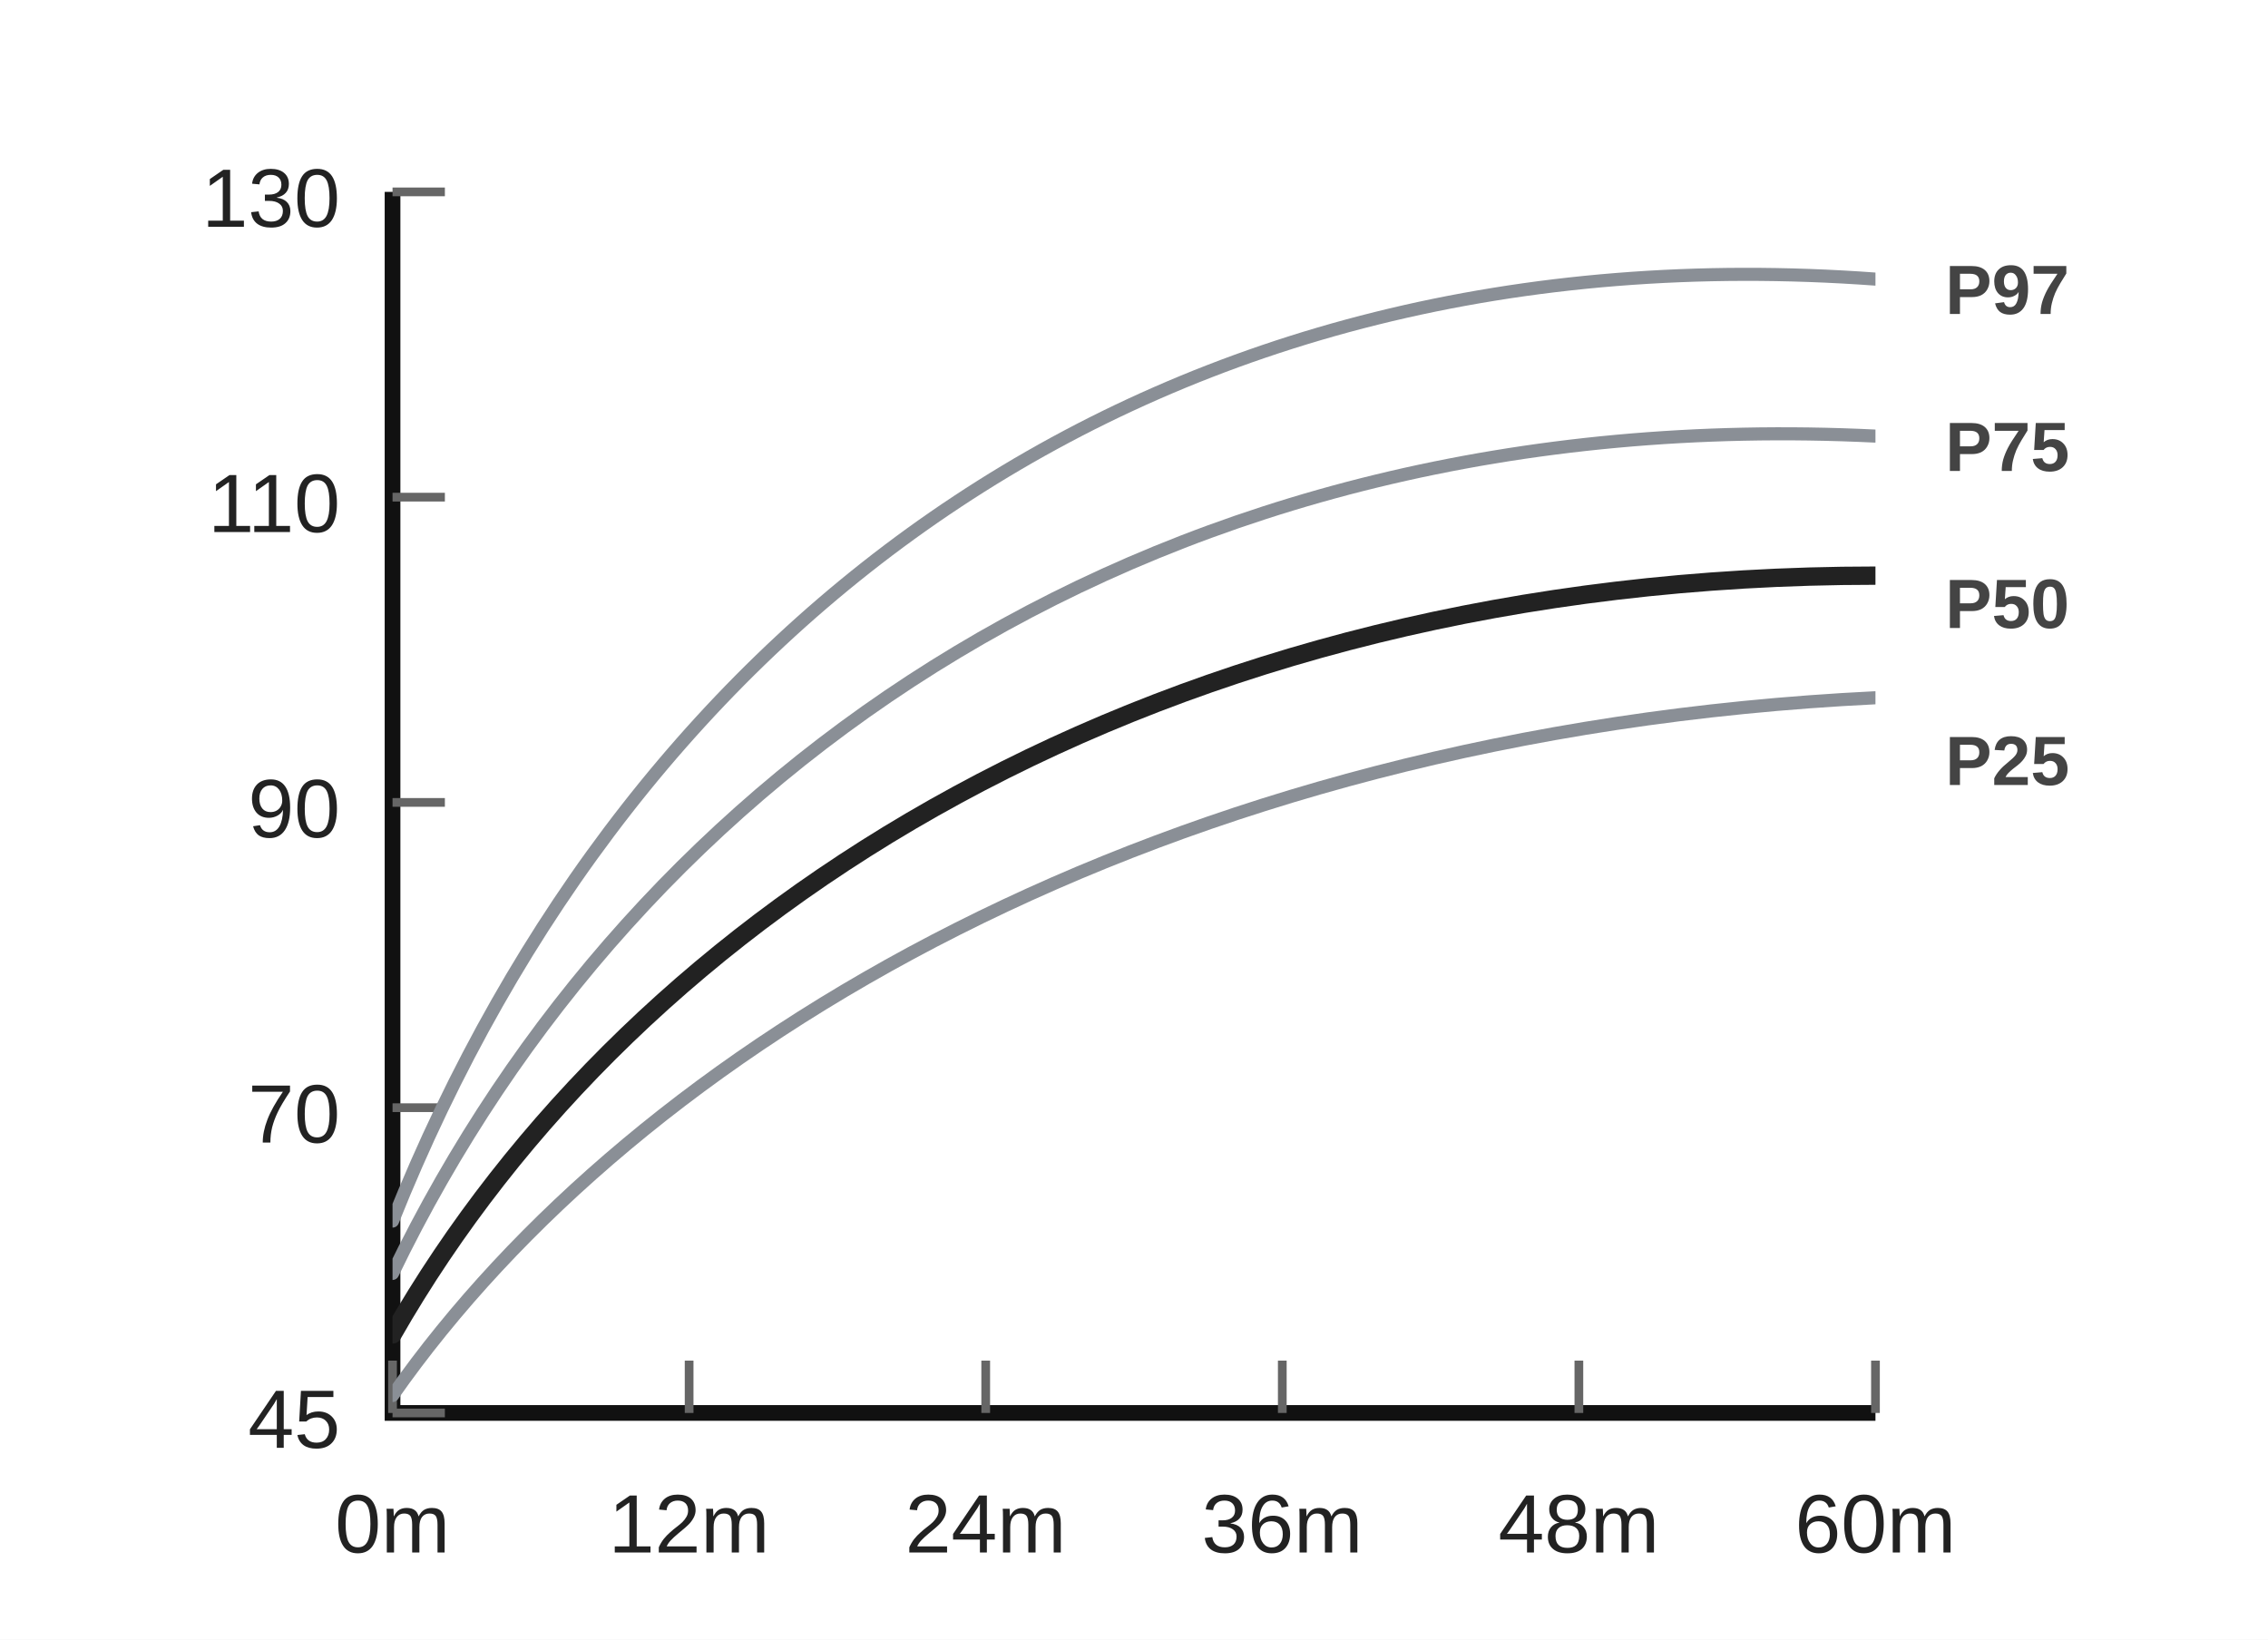
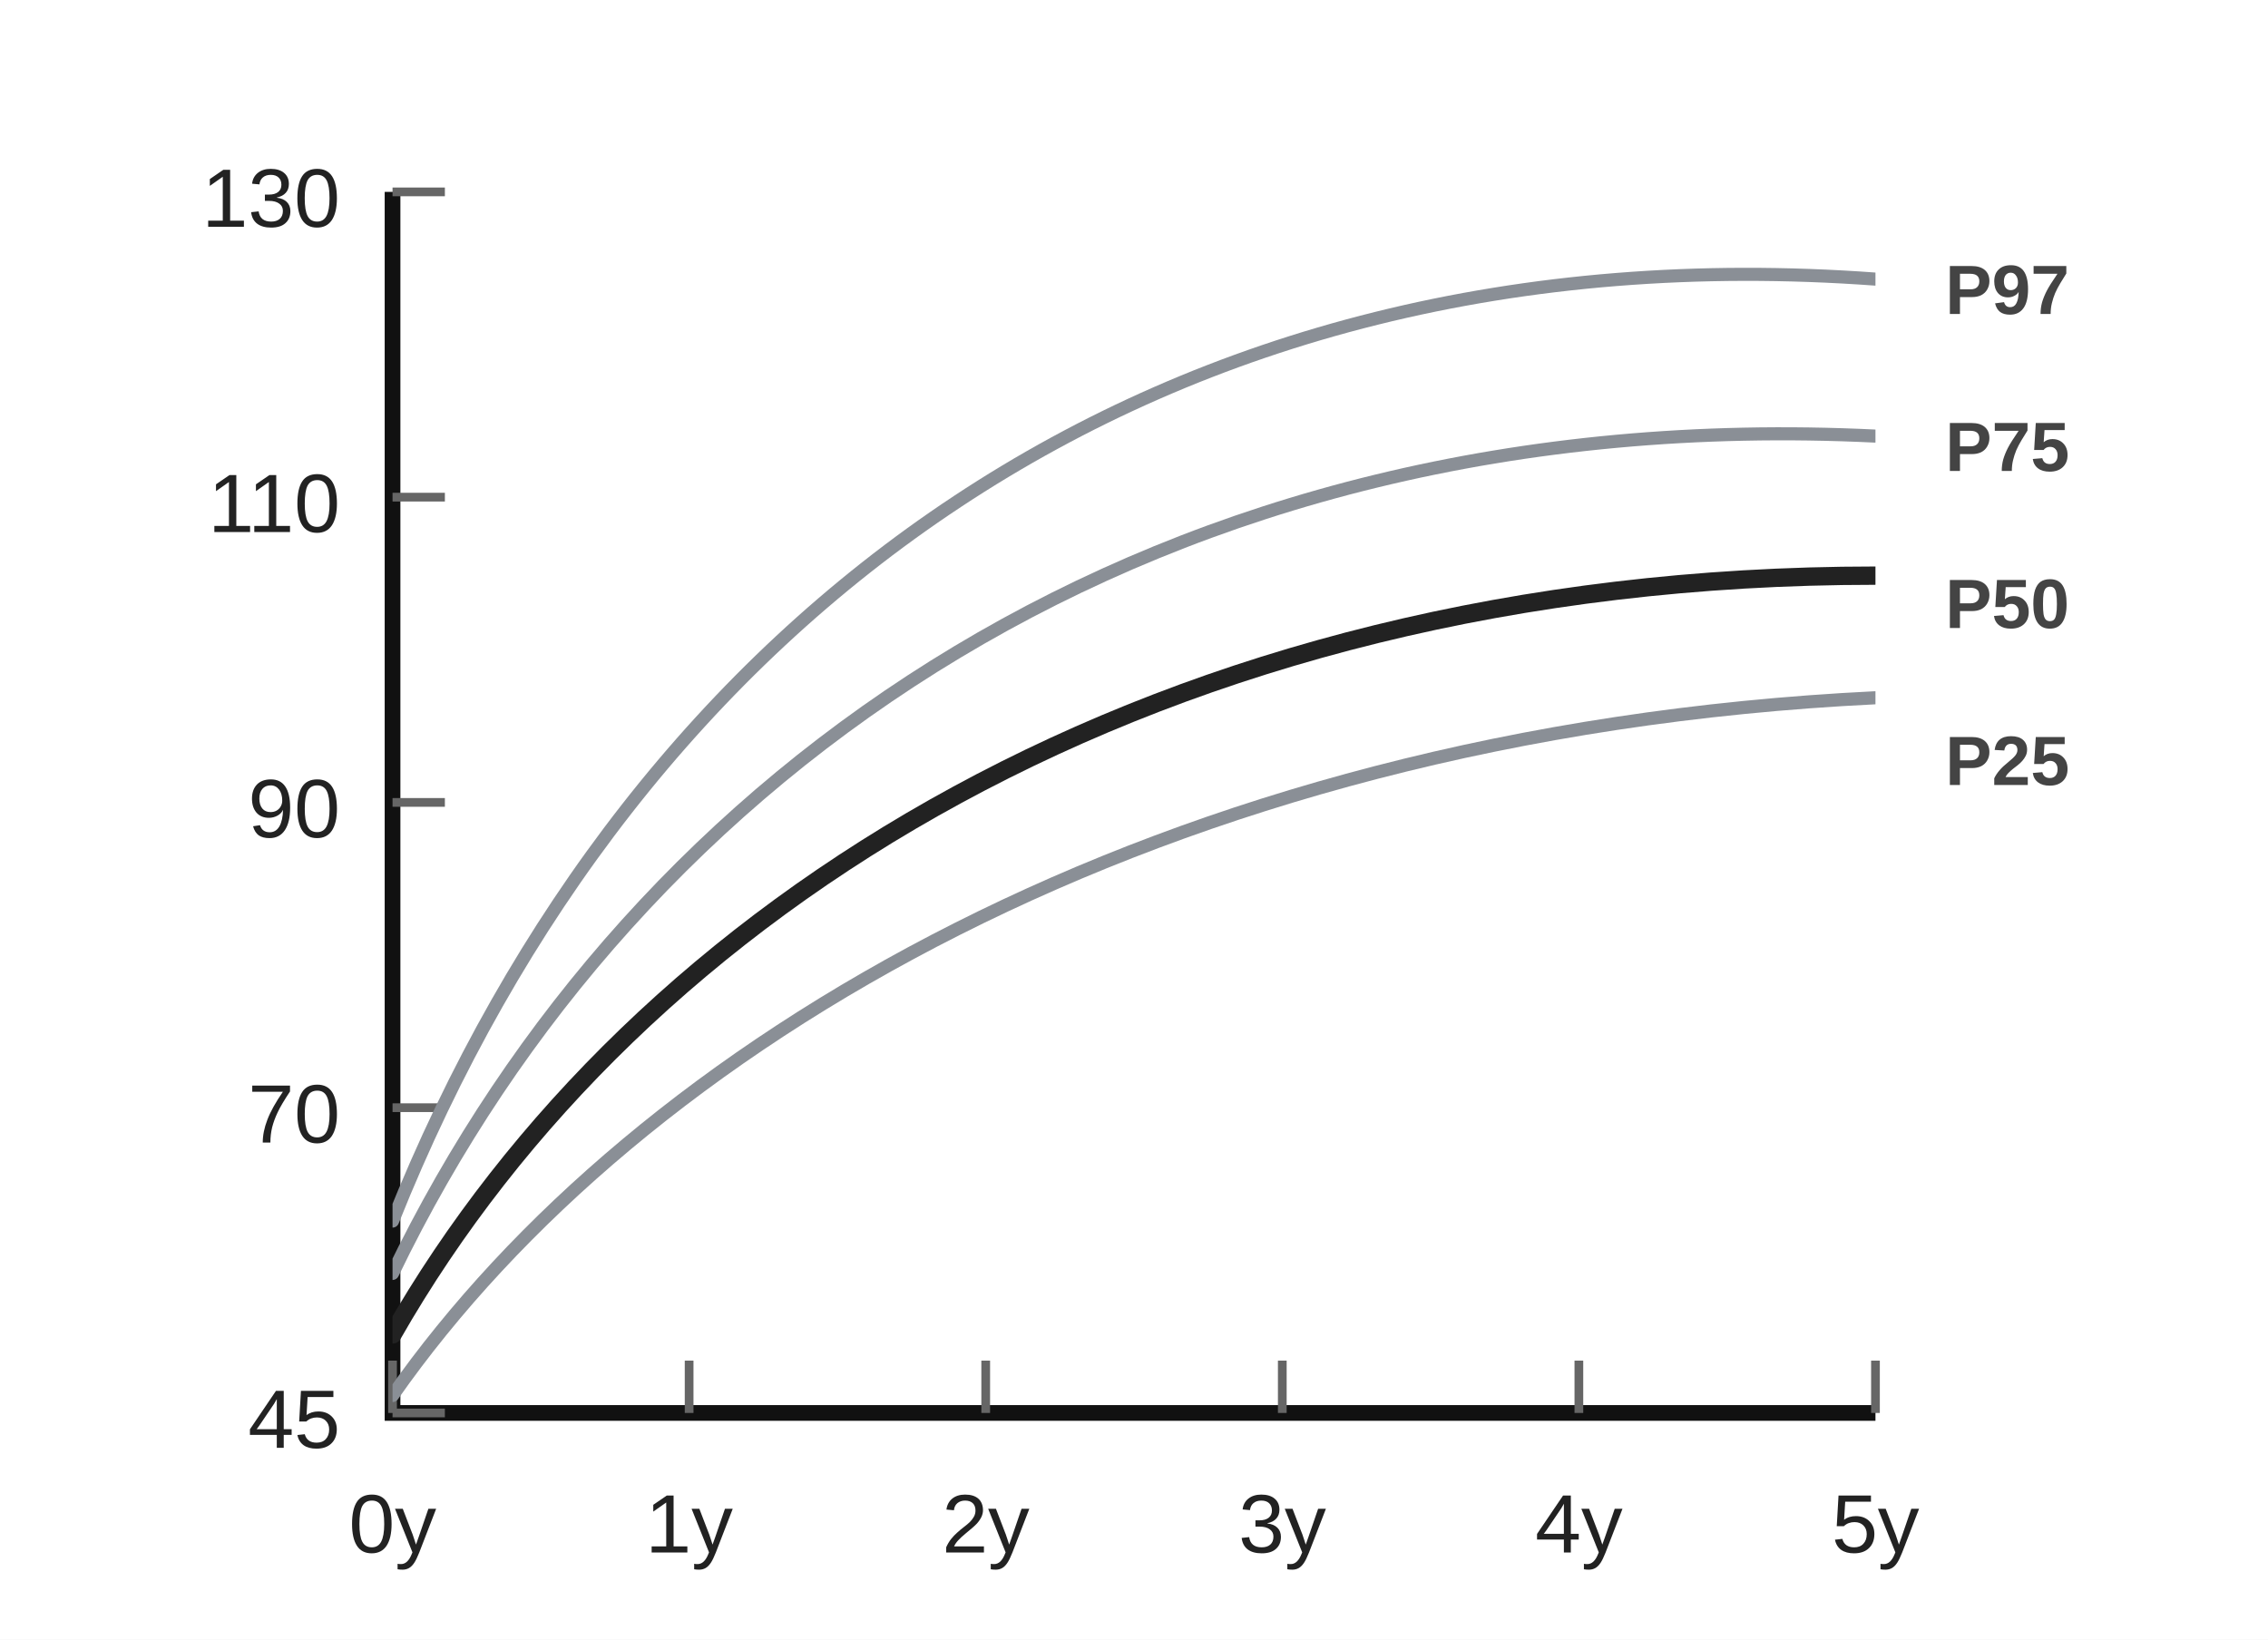
<svg xmlns="http://www.w3.org/2000/svg" viewBox="0 0 260 188" role="img" aria-label="WHO Girls Height 0-5 years">
  <style>
    .axis { stroke: #111; stroke-width: 1.8; fill: none; }
    .tick { stroke: #666; stroke-width: 1; }
    .label { fill: #222; font: 9.5px Arial, sans-serif; text-anchor: middle; }
    .ylabel { fill: #222; font: 9.5px Arial, sans-serif; text-anchor: end; }
    .curve { fill: none; stroke: #8a8f96; stroke-width: 1.5; stroke-linecap: round; }
    .median { fill: none; stroke: #222; stroke-width: 2.1; stroke-linecap: round; }
    .percentile { fill: #444; font: 700 8px Arial, sans-serif; }
  </style>
  <rect x="0" y="0" width="260" height="188" fill="#fff" />
  <defs>
    <clipPath id="clip-girls-height-0-5-minimal-svg-0">
      <rect x="45" y="22" width="170" height="140" />
    </clipPath>
  </defs>
  <path class="axis" d="M45 22 V162 H215" />
  <path class="tick" d="M45 162 V156" />
-   <text class="label" x="45" y="178">0m</text>
+   <text class="label" x="45" y="178">0y</text>
  <path class="tick" d="M79 162 V156" />
-   <text class="label" x="79" y="178">12m</text>
+   <text class="label" x="79" y="178">1y</text>
  <path class="tick" d="M113 162 V156" />
-   <text class="label" x="113" y="178">24m</text>
+   <text class="label" x="113" y="178">2y</text>
  <path class="tick" d="M147 162 V156" />
-   <text class="label" x="147" y="178">36m</text>
+   <text class="label" x="147" y="178">3y</text>
  <path class="tick" d="M181 162 V156" />
-   <text class="label" x="181" y="178">48m</text>
+   <text class="label" x="181" y="178">4y</text>
  <path class="tick" d="M215 162 V156" />
-   <text class="label" x="215" y="178">60m</text>
+   <text class="label" x="215" y="178">5y</text>
  <path class="tick" d="M45 22 H51" />
  <text class="ylabel" x="39" y="26">130</text>
  <path class="tick" d="M45 57 H51" />
  <text class="ylabel" x="39" y="61">110</text>
  <path class="tick" d="M45 92 H51" />
  <text class="ylabel" x="39" y="96">90</text>
  <path class="tick" d="M45 127 H51" />
  <text class="ylabel" x="39" y="131">70</text>
  <path class="tick" d="M45 162 H51" />
  <text class="ylabel" x="39" y="166">45</text>
  <g clip-path="url(#clip-girls-height-0-5-minimal-svg-0)">
    <path class="curve" d="M45 140 C73 70, 133 26, 215 32" />
    <path class="curve" d="M45 146 C73 88, 133 46, 215 50" />
    <path class="median" d="M45 153 C73 104, 133 66, 215 66" />
    <path class="curve" d="M45 160 C73 120, 133 84, 215 80" />
  </g>
  <text class="percentile" x="223" y="36">P97</text>
  <text class="percentile" x="223" y="54">P75</text>
  <text class="percentile" x="223" y="72">P50</text>
  <text class="percentile" x="223" y="90">P25</text>
</svg>
